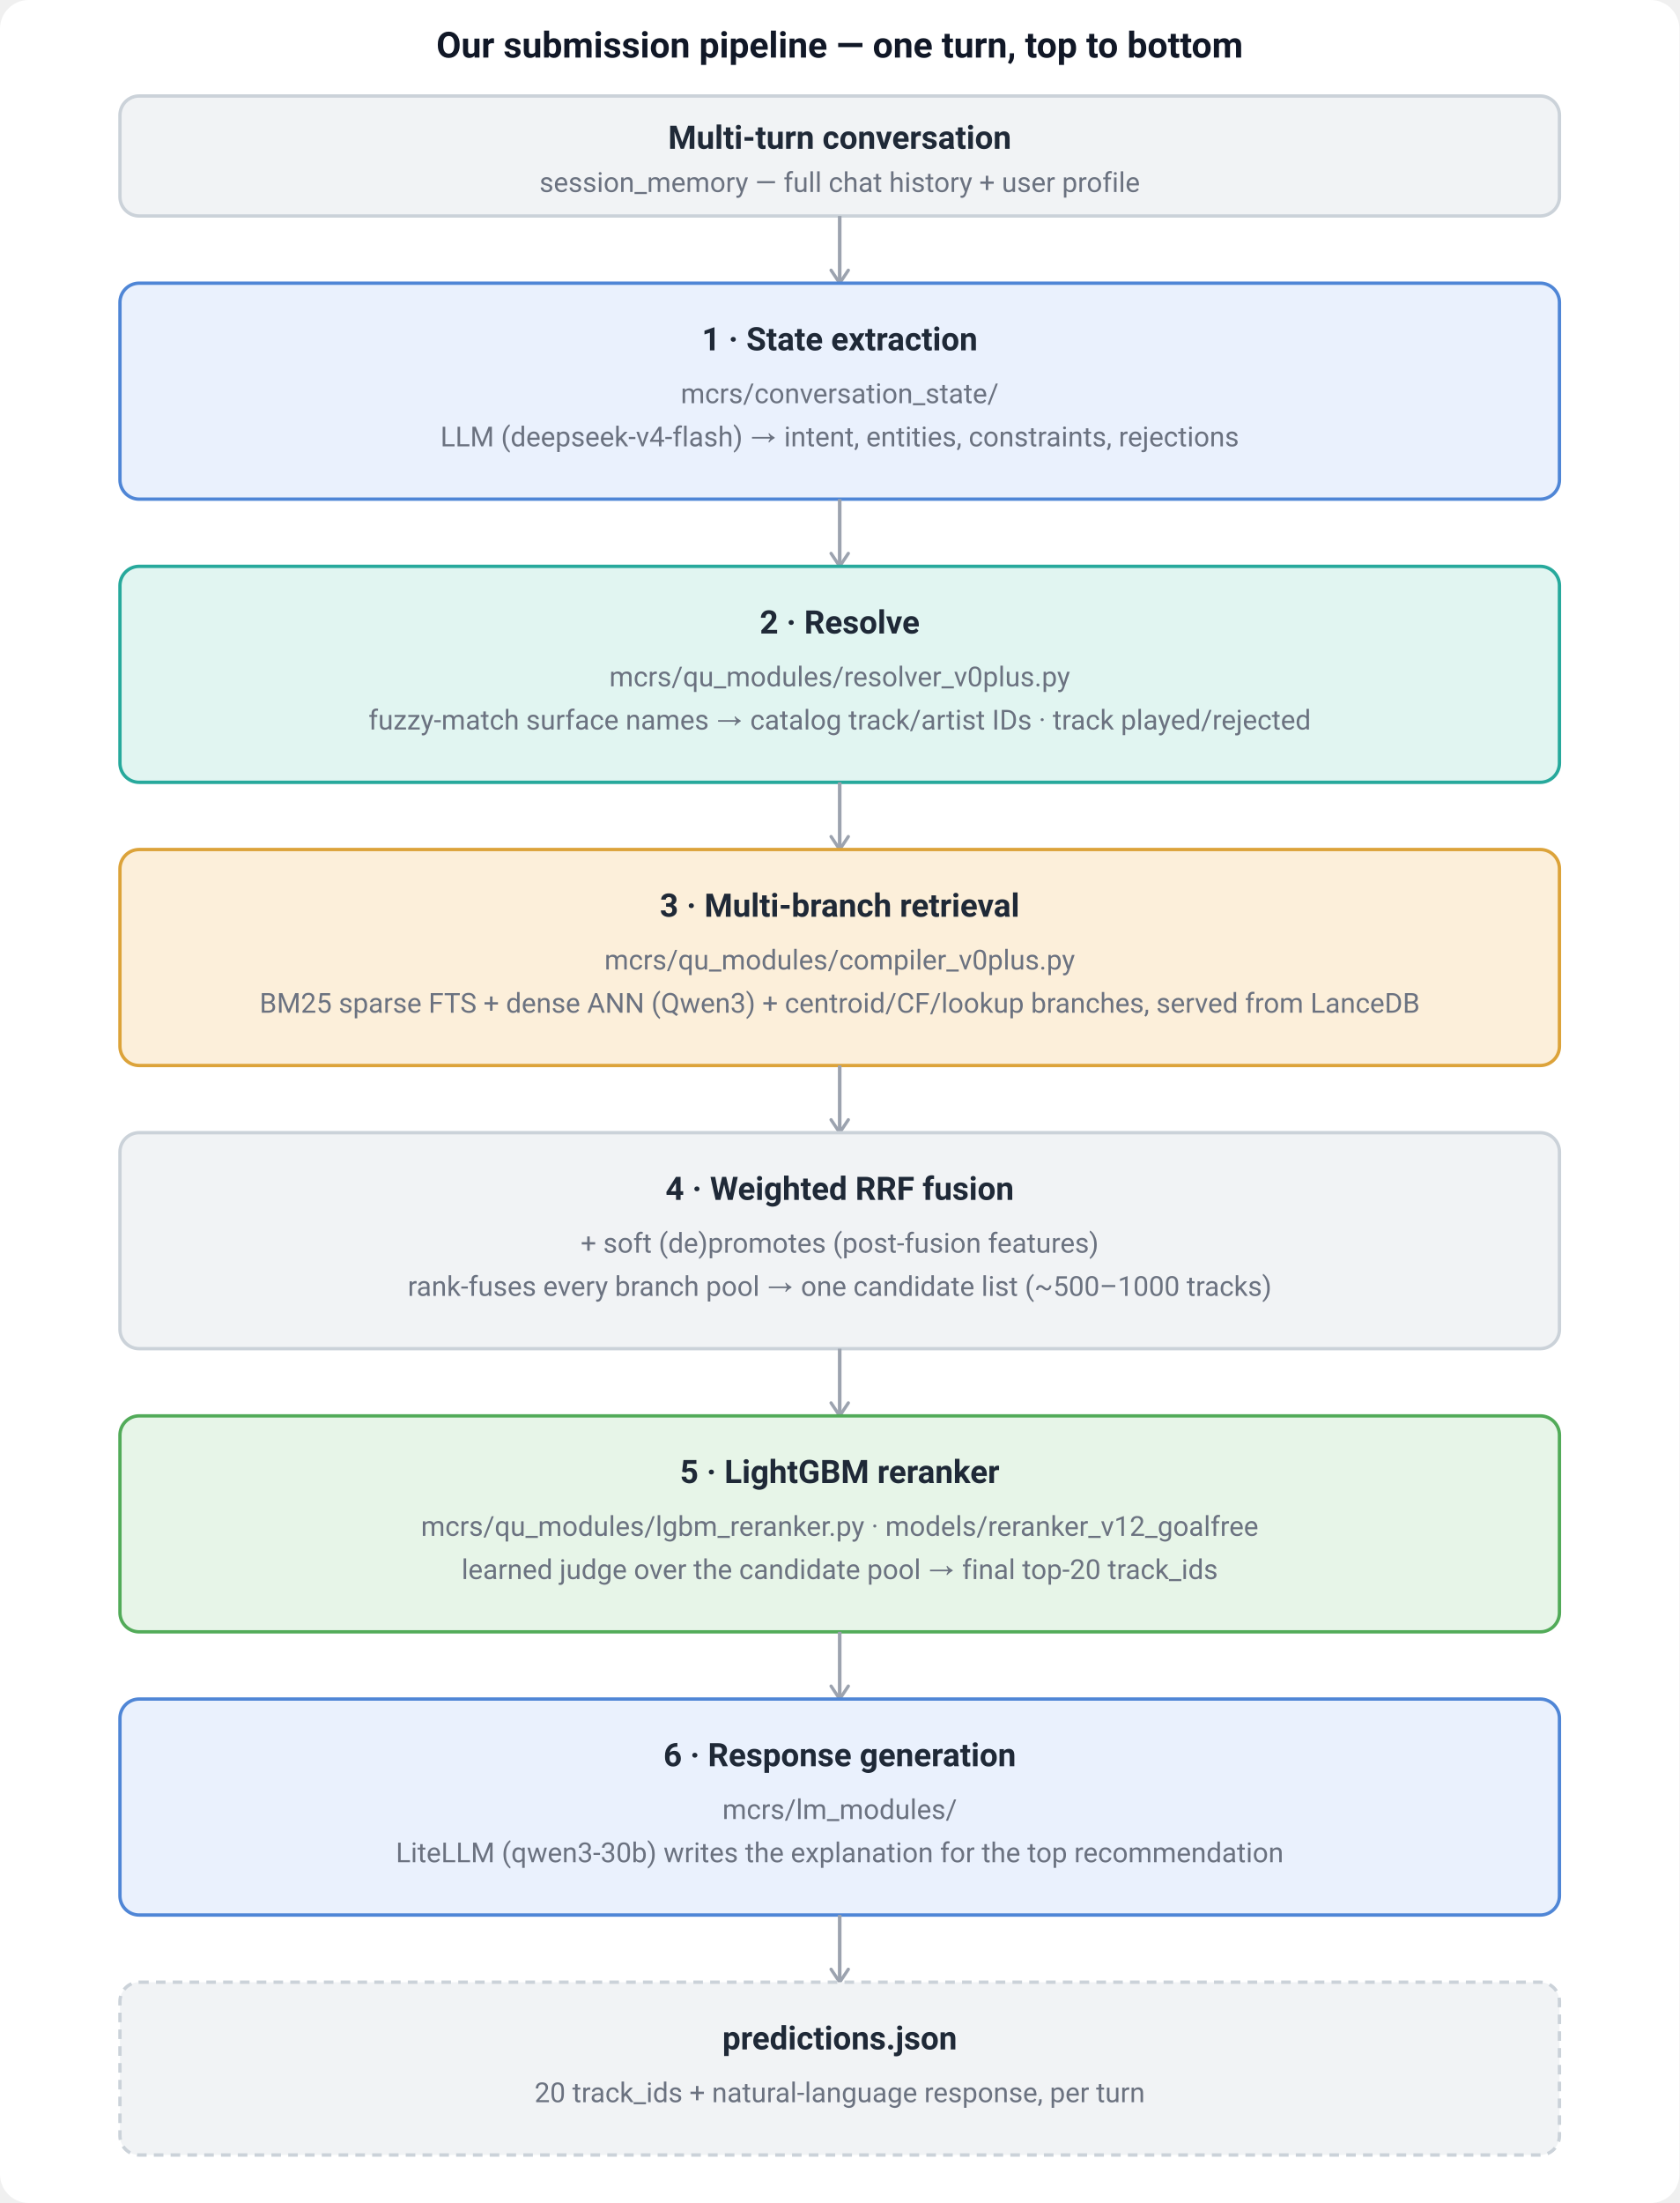
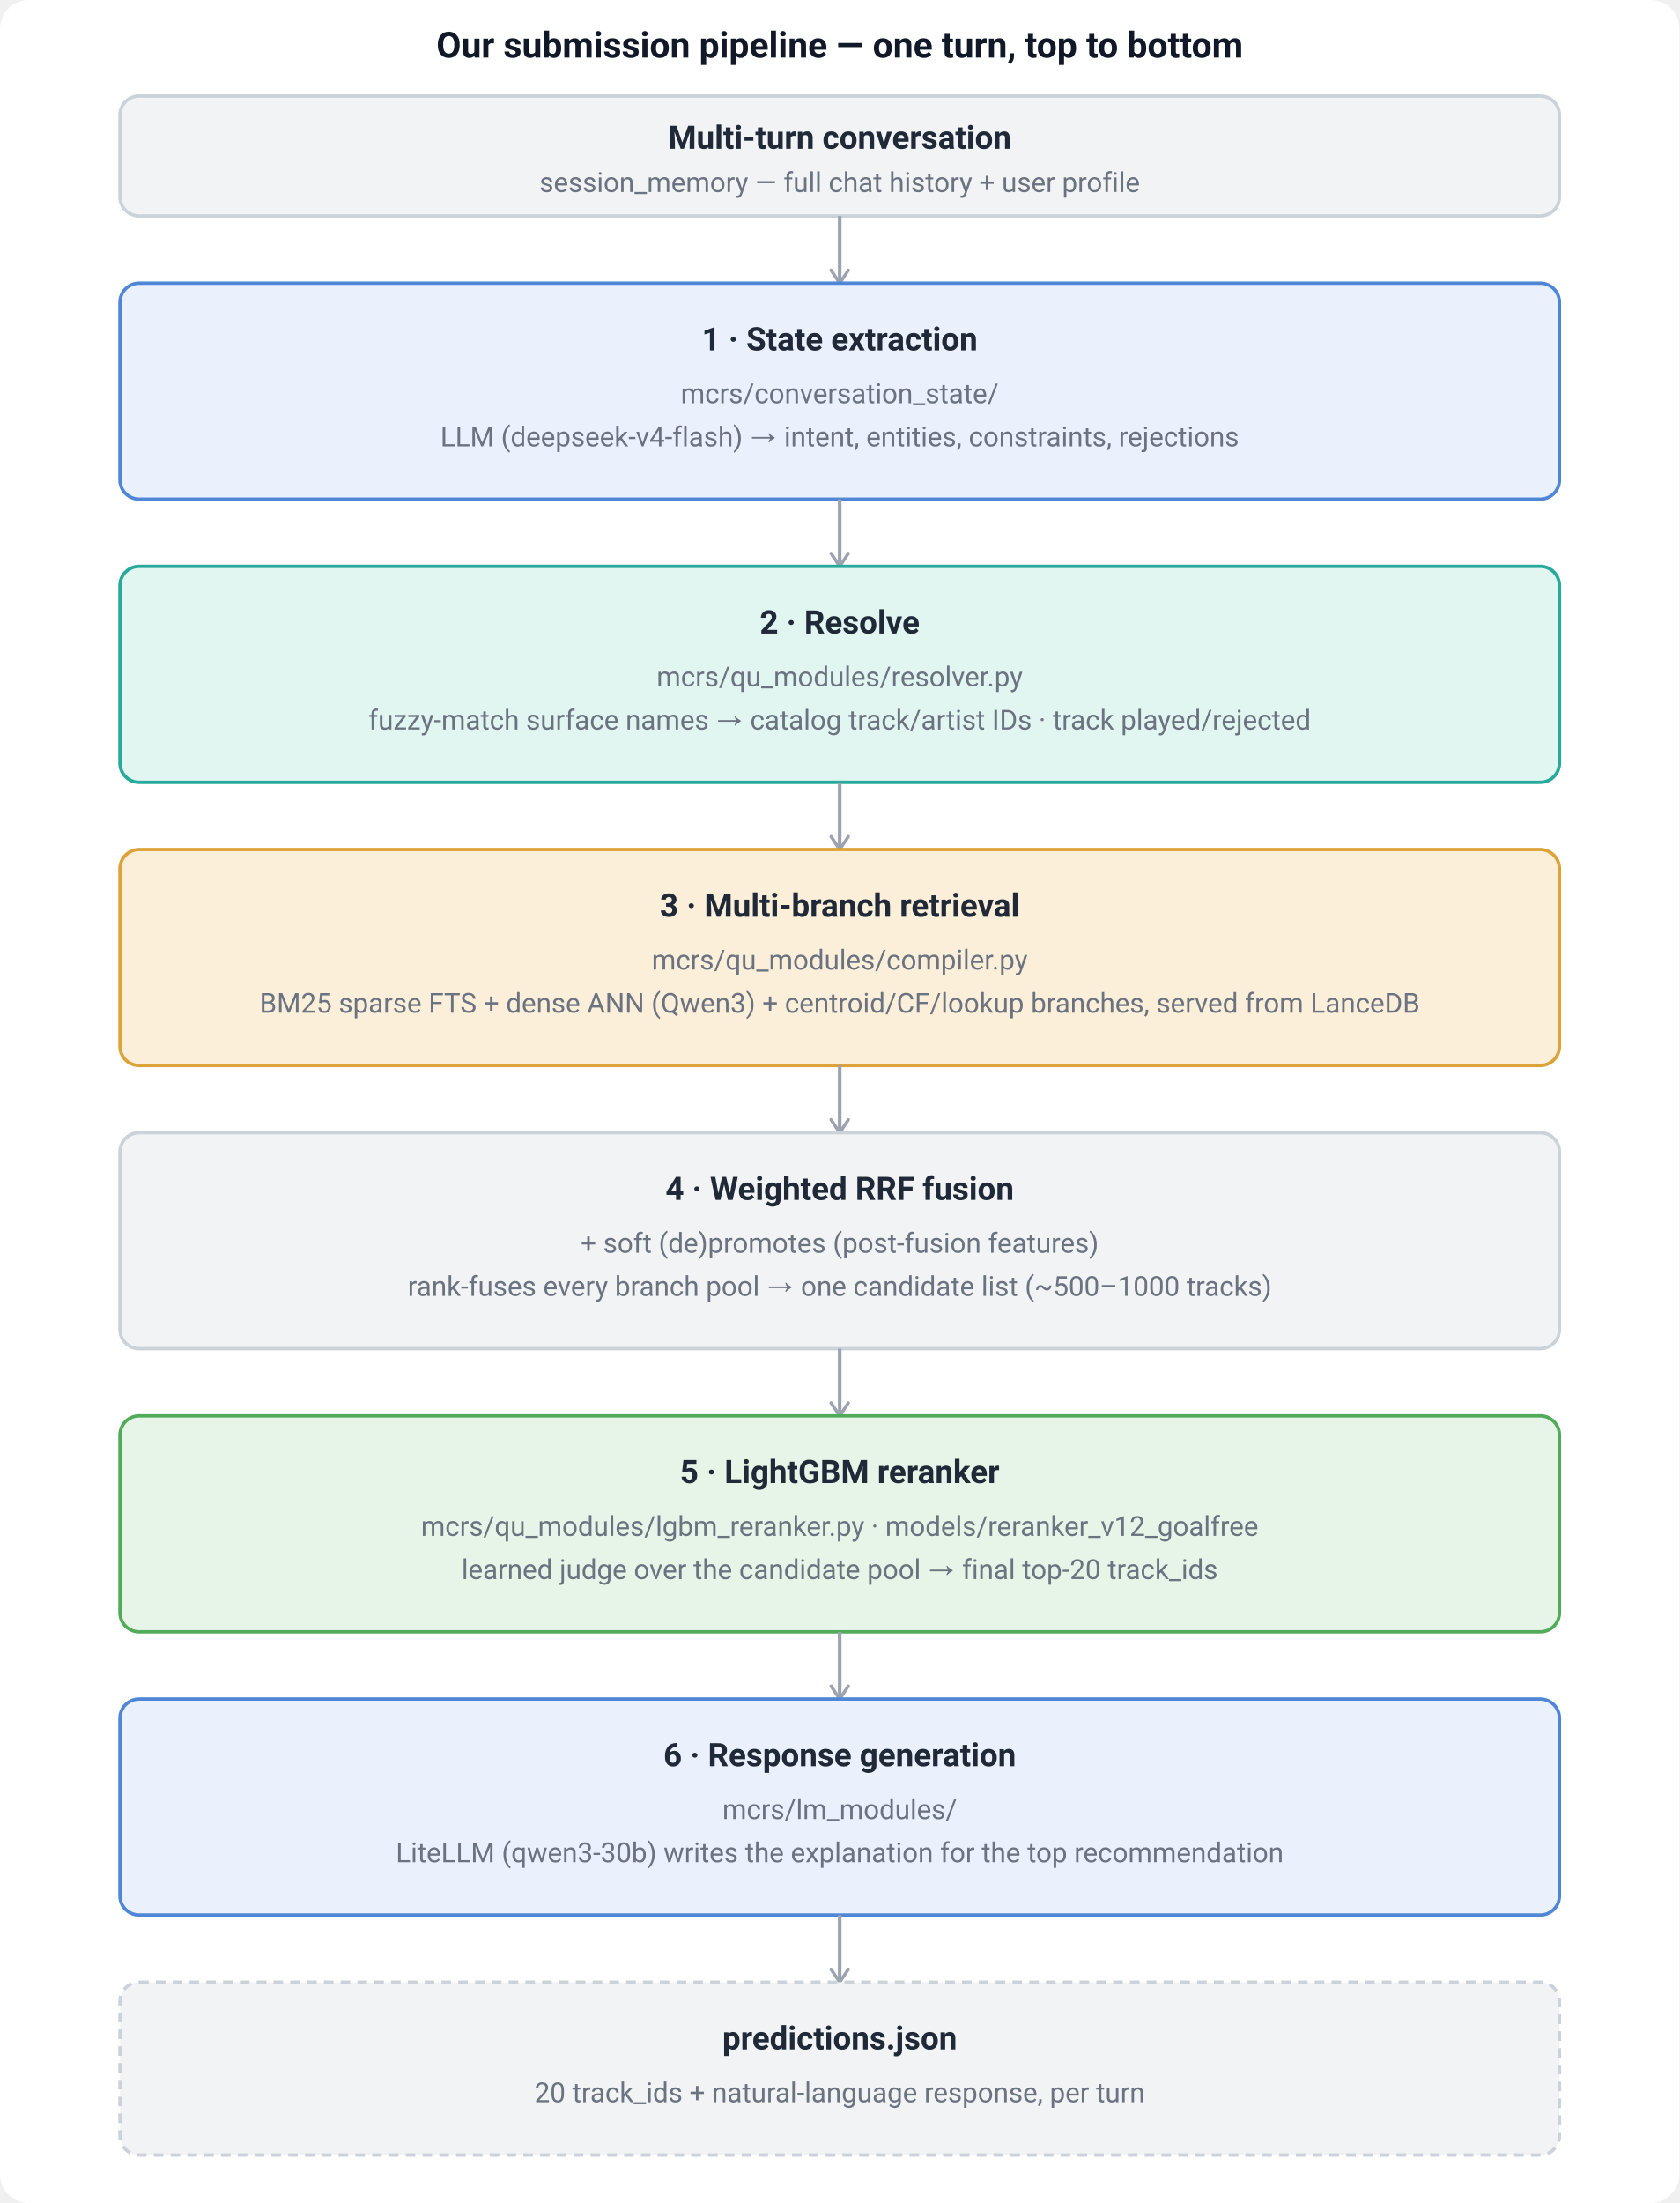
<svg xmlns="http://www.w3.org/2000/svg" width="700" viewBox="0 0 700 918" role="img" font-family="system-ui,-apple-system,Segoe UI,Roboto,Helvetica,Arial,sans-serif">
  <style>
  text{font-family:inherit}
  .th{font-size:15px;font-weight:600;fill:#111827}
  .t{font-size:13.5px;font-weight:600;fill:#1f2937}
  .ts{font-size:11.5px;font-weight:400;fill:#6b7280}
  .arr{stroke:#9ca3af;stroke-width:1.5;fill:none}
  rect.bx{stroke-width:1.4}
  .blue rect{fill:#eaf1fd;stroke:#4f86d6}
  .teal rect{fill:#e1f5f1;stroke:#27a99c}
  .amber rect{fill:#fcefda;stroke:#dca33a}
  .green rect{fill:#e7f5e8;stroke:#52ab59}
  .gray rect{fill:#f1f3f5;stroke:#cbd2d9}
  .gray rect.dashed{stroke-dasharray:4 3}
</style>
  <defs>
    <marker id="arrow" viewBox="0 0 10 10" refX="8" refY="5" markerWidth="6" markerHeight="6" orient="auto-start-reverse">
      <path d="M2 1L8 5L2 9" fill="none" stroke="#9ca3af" stroke-width="1.5" stroke-linecap="round" stroke-linejoin="round" />
    </marker>
  </defs>
  <rect x="0" y="0" width="700" height="918" rx="12" fill="#ffffff" />
  <text class="th" x="350" y="24" text-anchor="middle">Our submission pipeline — one turn, top to bottom</text>
  <g class="gray">
    <rect class="bx" x="50" y="40" width="600" height="50" rx="8" />
    <text class="t" x="350" y="62" text-anchor="middle">Multi-turn conversation</text>
    <text class="ts" x="350" y="80" text-anchor="middle">session_memory — full chat history + user profile</text>
  </g>
  <line class="arr" x1="350" y1="90" x2="350" y2="118" marker-end="url(#arrow)" />
  <g class="blue">
    <rect class="bx" x="50" y="118" width="600" height="90" rx="8" />
    <text class="t" x="350" y="146" text-anchor="middle">1 · State extraction</text>
    <text class="ts" x="350" y="168" text-anchor="middle">mcrs/conversation_state/</text>
    <text class="ts" x="350" y="186" text-anchor="middle">LLM (deepseek-v4-flash) → intent, entities, constraints, rejections</text>
  </g>
  <line class="arr" x1="350" y1="208" x2="350" y2="236" marker-end="url(#arrow)" />
  <g class="teal">
    <rect class="bx" x="50" y="236" width="600" height="90" rx="8" />
    <text class="t" x="350" y="264" text-anchor="middle">2 · Resolve</text>
-     <text class="ts" x="350" y="286" text-anchor="middle">mcrs/qu_modules/resolver_v0plus.py</text>
+     <text class="ts" x="350" y="286" text-anchor="middle">mcrs/qu_modules/resolver.py</text>
    <text class="ts" x="350" y="304" text-anchor="middle">fuzzy-match surface names → catalog track/artist IDs · track played/rejected</text>
  </g>
  <line class="arr" x1="350" y1="326" x2="350" y2="354" marker-end="url(#arrow)" />
  <g class="amber">
    <rect class="bx" x="50" y="354" width="600" height="90" rx="8" />
    <text class="t" x="350" y="382" text-anchor="middle">3 · Multi-branch retrieval</text>
-     <text class="ts" x="350" y="404" text-anchor="middle">mcrs/qu_modules/compiler_v0plus.py</text>
+     <text class="ts" x="350" y="404" text-anchor="middle">mcrs/qu_modules/compiler.py</text>
    <text class="ts" x="350" y="422" text-anchor="middle">BM25 sparse FTS + dense ANN (Qwen3) + centroid/CF/lookup branches, served from LanceDB</text>
  </g>
  <line class="arr" x1="350" y1="444" x2="350" y2="472" marker-end="url(#arrow)" />
  <g class="gray">
    <rect class="bx" x="50" y="472" width="600" height="90" rx="8" />
    <text class="t" x="350" y="500" text-anchor="middle">4 · Weighted RRF fusion</text>
    <text class="ts" x="350" y="522" text-anchor="middle">+ soft (de)promotes (post-fusion features)</text>
    <text class="ts" x="350" y="540" text-anchor="middle">rank-fuses every branch pool → one candidate list (~500–1000 tracks)</text>
  </g>
  <line class="arr" x1="350" y1="562" x2="350" y2="590" marker-end="url(#arrow)" />
  <g class="green">
    <rect class="bx" x="50" y="590" width="600" height="90" rx="8" />
    <text class="t" x="350" y="618" text-anchor="middle">5 · LightGBM reranker</text>
    <text class="ts" x="350" y="640" text-anchor="middle">mcrs/qu_modules/lgbm_reranker.py · models/reranker_v12_goalfree</text>
    <text class="ts" x="350" y="658" text-anchor="middle">learned judge over the candidate pool → final top-20 track_ids</text>
  </g>
  <line class="arr" x1="350" y1="680" x2="350" y2="708" marker-end="url(#arrow)" />
  <g class="blue">
    <rect class="bx" x="50" y="708" width="600" height="90" rx="8" />
    <text class="t" x="350" y="736" text-anchor="middle">6 · Response generation</text>
    <text class="ts" x="350" y="758" text-anchor="middle">mcrs/lm_modules/</text>
    <text class="ts" x="350" y="776" text-anchor="middle">LiteLLM (qwen3-30b) writes the explanation for the top recommendation</text>
  </g>
  <line class="arr" x1="350" y1="798" x2="350" y2="826" marker-end="url(#arrow)" />
  <g class="gray">
    <rect class="bx dashed" x="50" y="826" width="600" height="72" rx="8" />
    <text class="t" x="350" y="854" text-anchor="middle">predictions.json</text>
    <text class="ts" x="350" y="876" text-anchor="middle">20 track_ids + natural-language response, per turn</text>
  </g>
</svg>
